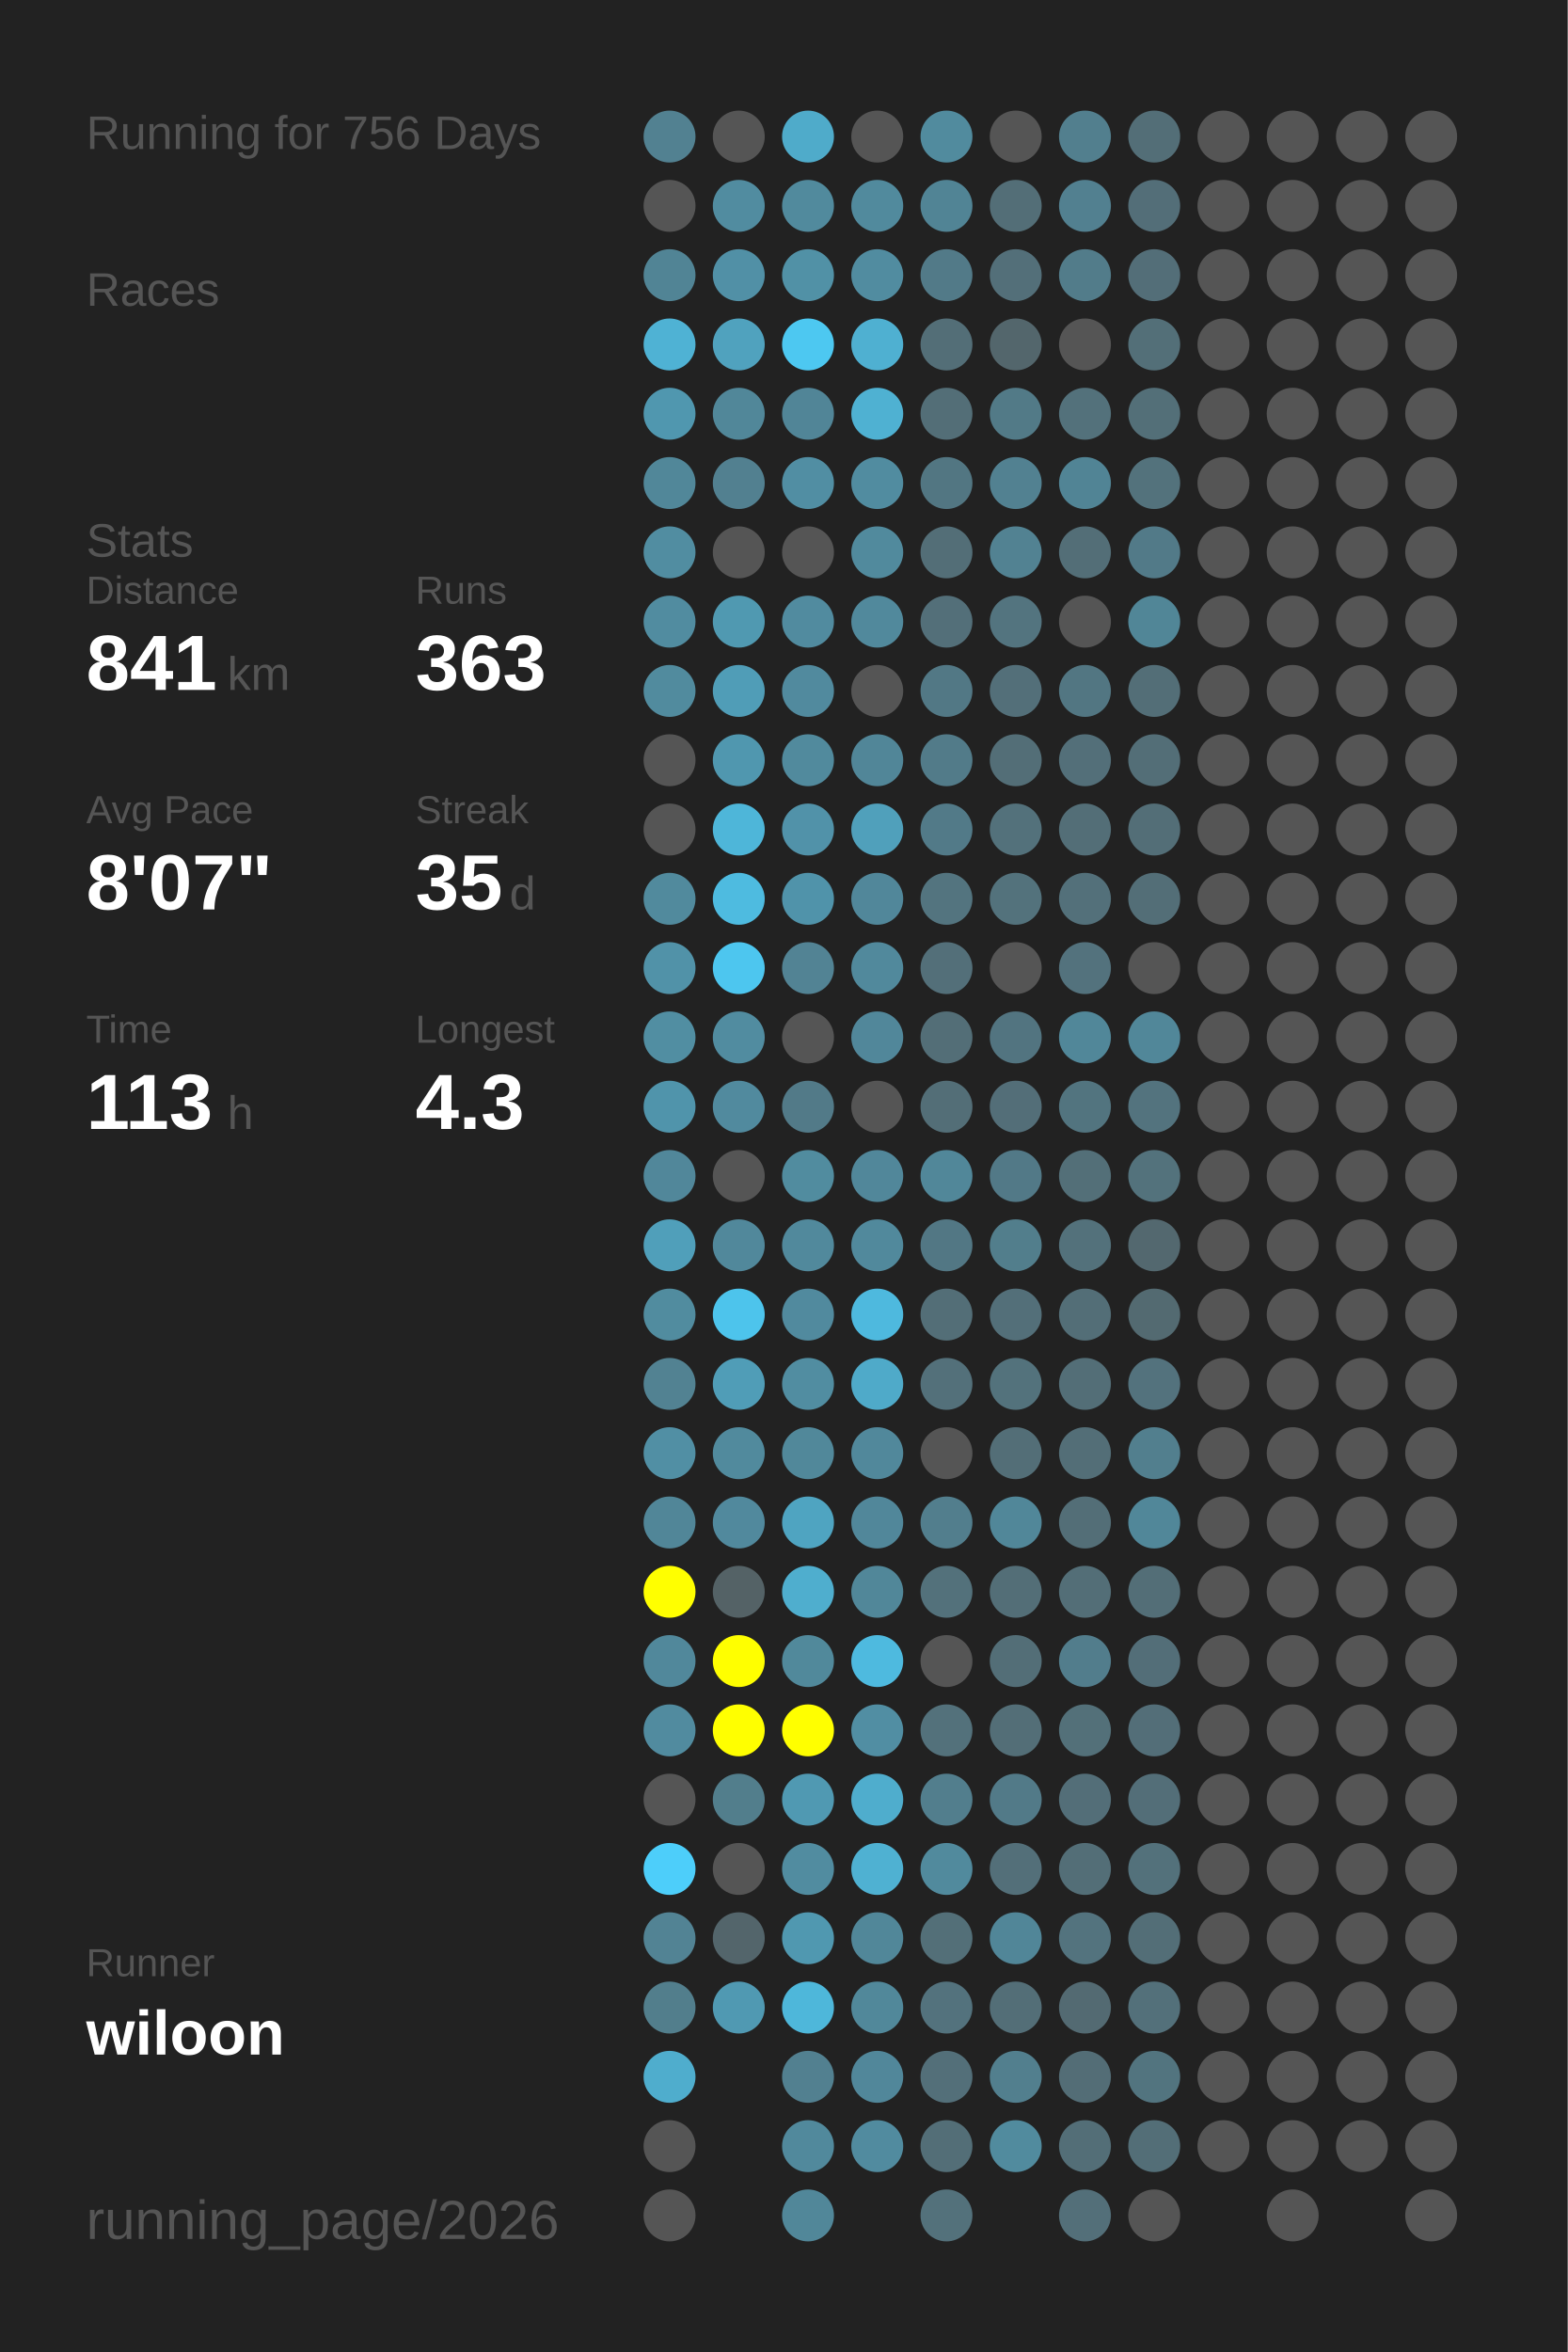
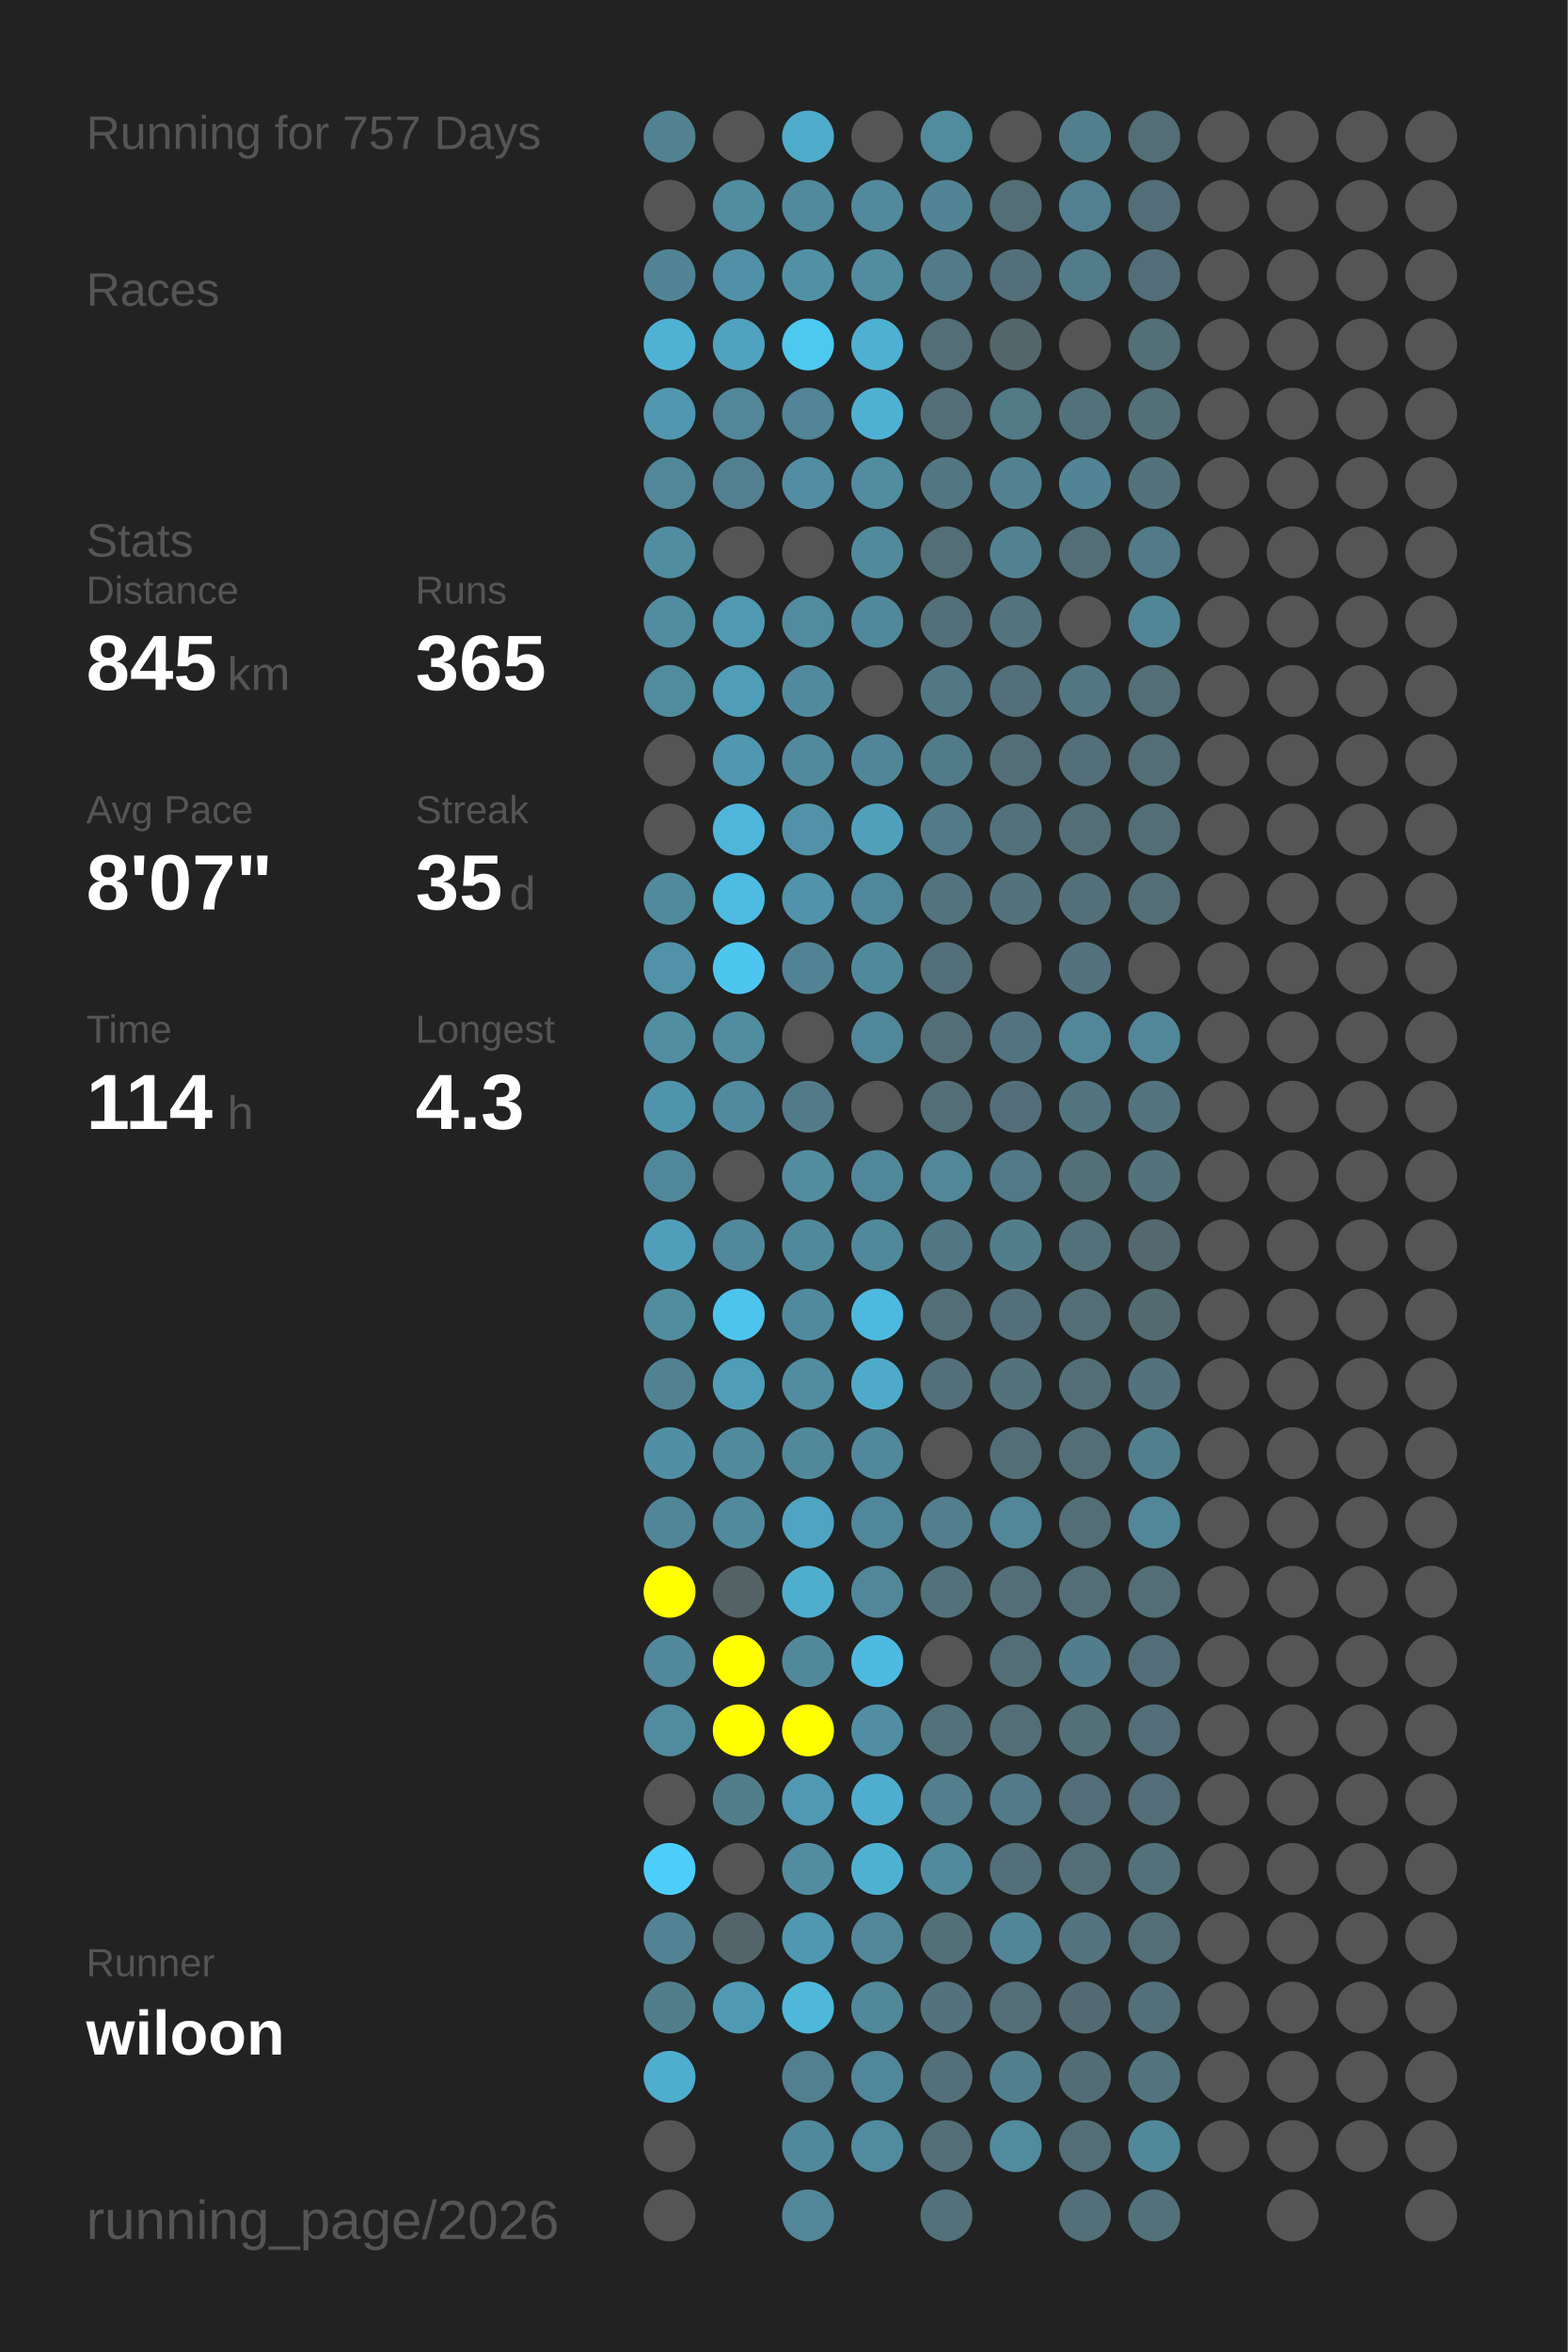
<svg xmlns="http://www.w3.org/2000/svg" baseProfile="full" height="300mm" version="1.1" viewBox="0,0,200,300" width="200mm">
  <defs />
  <rect fill="#222222" height="300" width="200" x="0" y="0" />
-   <text fill="#555555" style="font-size:6px; font-family:Arial;" x="11" y="19">Running for 756 Days</text>
+   <text fill="#555555" style="font-size:6px; font-family:Arial;" x="11" y="19">Running for 757 Days</text>
  <text fill="#555555" style="font-size:6px; font-family:Arial;" x="11" y="39">Races</text>
  <text fill="#555555" style="font-size:6px; font-family:Arial;" x="11" y="71">Stats</text>
  <text fill="#555555" style="font-size:5px; font-family:Arial;" x="11" y="77">Distance</text>
-   <text fill="#FFFFFF" style="font-size:10px; font-family:Arial; font-weight:bold;" x="11" y="88">841</text>
+   <text fill="#FFFFFF" style="font-size:10px; font-family:Arial; font-weight:bold;" x="11" y="88">845</text>
  <text fill="#555555" style="font-size:6px; font-family:Arial;" x="29" y="88">km</text>
  <text fill="#555555" style="font-size:5px; font-family:Arial;" x="53" y="77">Runs</text>
-   <text fill="#FFFFFF" style="font-size:10px; font-family:Arial; font-weight:bold;" x="53" y="88">363</text>
+   <text fill="#FFFFFF" style="font-size:10px; font-family:Arial; font-weight:bold;" x="53" y="88">365</text>
  <text fill="#555555" style="font-size:5px; font-family:Arial;" x="11" y="105">Avg Pace</text>
  <text fill="#FFFFFF" style="font-size:10px; font-family:Arial; font-weight:bold;" x="11" y="116">8'07"</text>
  <text fill="#555555" style="font-size:5px; font-family:Arial;" x="53" y="105">Streak</text>
  <text fill="#FFFFFF" style="font-size:10px; font-family:Arial; font-weight:bold;" x="53" y="116">35</text>
  <text fill="#555555" style="font-size:6px; font-family:Arial;" x="65" y="116">d</text>
  <text fill="#555555" style="font-size:5px; font-family:Arial;" x="11" y="133">Time</text>
-   <text fill="#FFFFFF" style="font-size:10px; font-family:Arial; font-weight:bold;" x="11" y="144">113</text>
+   <text fill="#FFFFFF" style="font-size:10px; font-family:Arial; font-weight:bold;" x="11" y="144">114</text>
  <text fill="#555555" style="font-size:6px; font-family:Arial;" x="29" y="144">h</text>
  <text fill="#555555" style="font-size:5px; font-family:Arial;" x="53" y="133">Longest</text>
  <text fill="#FFFFFF" style="font-size:10px; font-family:Arial; font-weight:bold;" x="53" y="144">4.3</text>
  <text fill="#555555" style="font-size:5px; font-family:Arial;" x="11" y="252.065">Runner</text>
  <text fill="#FFFFFF" style="font-size:8px; font-family:Arial; font-weight:bold;" x="11" y="262.065">wiloon</text>
  <text fill="#555555" style="font-size:7px; font-family:Arial;" x="11" y="285.581">running_page/2026</text>
  <circle cx="85.417" cy="17.419" fill="#528191" r="3.312" />
  <circle cx="85.417" cy="26.258" fill="#555555" r="3.312" />
  <circle cx="85.417" cy="35.097" fill="#518495" r="3.312" />
  <circle cx="85.417" cy="43.935" fill="#4fb2d4" r="3.312" />
  <circle cx="85.417" cy="52.774" fill="#5097af" r="3.312" />
  <circle cx="85.417" cy="61.613" fill="#518799" r="3.312" />
  <circle cx="85.417" cy="70.452" fill="#518da1" r="3.312" />
  <circle cx="85.417" cy="79.29" fill="#518ca0" r="3.312" />
  <circle cx="85.417" cy="88.129" fill="#518b9e" r="3.312" />
  <circle cx="85.417" cy="96.968" fill="#555555" r="3.312" />
  <circle cx="85.417" cy="105.806" fill="#555555" r="3.312" />
  <circle cx="85.417" cy="114.645" fill="#518a9d" r="3.312" />
  <circle cx="85.417" cy="123.484" fill="#5192a8" r="3.312" />
  <circle cx="85.417" cy="132.323" fill="#518ea2" r="3.312" />
  <circle cx="85.417" cy="141.161" fill="#5094ab" r="3.312" />
  <circle cx="85.417" cy="150" fill="#51879a" r="3.312" />
  <circle cx="85.417" cy="158.839" fill="#509fba" r="3.312" />
  <circle cx="85.417" cy="167.677" fill="#518c9f" r="3.312" />
  <circle cx="85.417" cy="176.516" fill="#528292" r="3.312" />
  <circle cx="85.417" cy="185.355" fill="#518fa4" r="3.312" />
  <circle cx="85.417" cy="194.194" fill="#518698" r="3.312" />
  <circle cx="85.417" cy="203.032" fill="#FFFF00" r="3.312" />
  <circle cx="85.417" cy="211.871" fill="#51889b" r="3.312" />
  <circle cx="85.417" cy="220.71" fill="#518b9f" r="3.312" />
  <circle cx="85.417" cy="229.548" fill="#555555" r="3.312" />
  <circle cx="85.417" cy="238.387" fill="#4dcefa" r="3.312" />
  <circle cx="85.417" cy="247.226" fill="#528394" r="3.312" />
  <circle cx="85.417" cy="256.065" fill="#527e8c" r="3.312" />
  <circle cx="85.417" cy="264.903" fill="#4fadcd" r="3.312" />
  <circle cx="85.417" cy="273.742" fill="#555555" r="3.312" />
  <circle cx="85.417" cy="282.581" fill="#555555" r="3.312" />
  <circle cx="94.25" cy="17.419" fill="#555555" r="3.312" />
  <circle cx="94.25" cy="26.258" fill="#518ca0" r="3.312" />
  <circle cx="94.25" cy="35.097" fill="#5190a6" r="3.312" />
  <circle cx="94.25" cy="43.935" fill="#50a2be" r="3.312" />
  <circle cx="94.25" cy="52.774" fill="#518799" r="3.312" />
  <circle cx="94.25" cy="61.613" fill="#528090" r="3.312" />
  <circle cx="94.25" cy="70.452" fill="#555555" r="3.312" />
  <circle cx="94.25" cy="79.29" fill="#5099b1" r="3.312" />
  <circle cx="94.25" cy="88.129" fill="#509db7" r="3.312" />
  <circle cx="94.25" cy="96.968" fill="#5097af" r="3.312" />
  <circle cx="94.25" cy="105.806" fill="#4eb6d9" r="3.312" />
  <circle cx="94.25" cy="114.645" fill="#4ebbe0" r="3.312" />
  <circle cx="94.25" cy="123.484" fill="#4dc6ef" r="3.312" />
  <circle cx="94.25" cy="132.323" fill="#518ca0" r="3.312" />
  <circle cx="94.25" cy="141.161" fill="#518a9e" r="3.312" />
  <circle cx="94.25" cy="150" fill="#555555" r="3.312" />
  <circle cx="94.25" cy="158.839" fill="#51889b" r="3.312" />
  <circle cx="94.25" cy="167.677" fill="#4dc4ec" r="3.312" />
  <circle cx="94.25" cy="176.516" fill="#509db7" r="3.312" />
  <circle cx="94.25" cy="185.355" fill="#518a9d" r="3.312" />
  <circle cx="94.25" cy="194.194" fill="#51899d" r="3.312" />
  <circle cx="94.25" cy="203.032" fill="#546266" r="3.312" />
  <circle cx="94.25" cy="211.871" fill="#FFFF00" r="3.312" />
  <circle cx="94.25" cy="220.71" fill="#FFFF00" r="3.312" />
  <circle cx="94.25" cy="229.548" fill="#527e8c" r="3.312" />
  <circle cx="94.25" cy="238.387" fill="#555555" r="3.312" />
  <circle cx="94.25" cy="247.226" fill="#53656b" r="3.312" />
  <circle cx="94.25" cy="256.065" fill="#5099b2" r="3.312" />
  <circle cx="103.083" cy="17.419" fill="#4fabca" r="3.312" />
  <circle cx="103.083" cy="26.258" fill="#518a9d" r="3.312" />
  <circle cx="103.083" cy="35.097" fill="#5191a6" r="3.312" />
  <circle cx="103.083" cy="43.935" fill="#4dc8f1" r="3.312" />
  <circle cx="103.083" cy="52.774" fill="#518597" r="3.312" />
  <circle cx="103.083" cy="61.613" fill="#518ea3" r="3.312" />
  <circle cx="103.083" cy="70.452" fill="#555555" r="3.312" />
  <circle cx="103.083" cy="79.29" fill="#518b9f" r="3.312" />
  <circle cx="103.083" cy="88.129" fill="#518a9e" r="3.312" />
  <circle cx="103.083" cy="96.968" fill="#518a9d" r="3.312" />
  <circle cx="103.083" cy="105.806" fill="#5192a9" r="3.312" />
  <circle cx="103.083" cy="114.645" fill="#5093aa" r="3.312" />
  <circle cx="103.083" cy="123.484" fill="#528394" r="3.312" />
  <circle cx="103.083" cy="132.323" fill="#555555" r="3.312" />
  <circle cx="103.083" cy="141.161" fill="#527a88" r="3.312" />
  <circle cx="103.083" cy="150" fill="#518c9f" r="3.312" />
  <circle cx="103.083" cy="158.839" fill="#51899c" r="3.312" />
  <circle cx="103.083" cy="167.677" fill="#518a9e" r="3.312" />
  <circle cx="103.083" cy="176.516" fill="#518da1" r="3.312" />
  <circle cx="103.083" cy="185.355" fill="#51889a" r="3.312" />
  <circle cx="103.083" cy="194.194" fill="#4fa4c1" r="3.312" />
  <circle cx="103.083" cy="203.032" fill="#4faece" r="3.312" />
  <circle cx="103.083" cy="211.871" fill="#51899b" r="3.312" />
  <circle cx="103.083" cy="220.71" fill="#FFFF00" r="3.312" />
  <circle cx="103.083" cy="229.548" fill="#5099b2" r="3.312" />
  <circle cx="103.083" cy="238.387" fill="#518ca0" r="3.312" />
  <circle cx="103.083" cy="247.226" fill="#5098b0" r="3.312" />
  <circle cx="103.083" cy="256.065" fill="#4eb7da" r="3.312" />
  <circle cx="103.083" cy="264.903" fill="#528090" r="3.312" />
  <circle cx="103.083" cy="273.742" fill="#51899c" r="3.312" />
  <circle cx="103.083" cy="282.581" fill="#518799" r="3.312" />
  <circle cx="111.917" cy="17.419" fill="#555555" r="3.312" />
  <circle cx="111.917" cy="26.258" fill="#518a9d" r="3.312" />
  <circle cx="111.917" cy="35.097" fill="#518ca0" r="3.312" />
  <circle cx="111.917" cy="43.935" fill="#4fb0d1" r="3.312" />
  <circle cx="111.917" cy="52.774" fill="#4fb1d2" r="3.312" />
  <circle cx="111.917" cy="61.613" fill="#518ca0" r="3.312" />
  <circle cx="111.917" cy="70.452" fill="#518a9d" r="3.312" />
  <circle cx="111.917" cy="79.29" fill="#51899c" r="3.312" />
  <circle cx="111.917" cy="88.129" fill="#555555" r="3.312" />
  <circle cx="111.917" cy="96.968" fill="#518698" r="3.312" />
  <circle cx="111.917" cy="105.806" fill="#50a0bb" r="3.312" />
  <circle cx="111.917" cy="114.645" fill="#51879a" r="3.312" />
  <circle cx="111.917" cy="123.484" fill="#51899c" r="3.312" />
  <circle cx="111.917" cy="132.323" fill="#51879a" r="3.312" />
  <circle cx="111.917" cy="141.161" fill="#555555" r="3.312" />
  <circle cx="111.917" cy="150" fill="#51879a" r="3.312" />
  <circle cx="111.917" cy="158.839" fill="#51899c" r="3.312" />
  <circle cx="111.917" cy="167.677" fill="#4eb9de" r="3.312" />
  <circle cx="111.917" cy="176.516" fill="#4faac9" r="3.312" />
  <circle cx="111.917" cy="185.355" fill="#51889b" r="3.312" />
  <circle cx="111.917" cy="194.194" fill="#51879a" r="3.312" />
  <circle cx="111.917" cy="203.032" fill="#518799" r="3.312" />
  <circle cx="111.917" cy="211.871" fill="#4ebadf" r="3.312" />
  <circle cx="111.917" cy="220.71" fill="#518ea3" r="3.312" />
  <circle cx="111.917" cy="229.548" fill="#4fadcd" r="3.312" />
  <circle cx="111.917" cy="238.387" fill="#4fb1d2" r="3.312" />
  <circle cx="111.917" cy="247.226" fill="#518799" r="3.312" />
  <circle cx="111.917" cy="256.065" fill="#51889a" r="3.312" />
  <circle cx="111.917" cy="264.903" fill="#51879a" r="3.312" />
  <circle cx="111.917" cy="273.742" fill="#518b9f" r="3.312" />
  <circle cx="120.75" cy="17.419" fill="#518b9e" r="3.312" />
  <circle cx="120.75" cy="26.258" fill="#518495" r="3.312" />
  <circle cx="120.75" cy="35.097" fill="#527a88" r="3.312" />
  <circle cx="120.75" cy="43.935" fill="#536e77" r="3.312" />
  <circle cx="120.75" cy="52.774" fill="#536e77" r="3.312" />
  <circle cx="120.75" cy="61.613" fill="#527682" r="3.312" />
  <circle cx="120.75" cy="70.452" fill="#536e77" r="3.312" />
  <circle cx="120.75" cy="79.29" fill="#536f79" r="3.312" />
  <circle cx="120.75" cy="88.129" fill="#527885" r="3.312" />
  <circle cx="120.75" cy="96.968" fill="#527b89" r="3.312" />
  <circle cx="120.75" cy="105.806" fill="#527a88" r="3.312" />
  <circle cx="120.75" cy="114.645" fill="#53747f" r="3.312" />
  <circle cx="120.75" cy="123.484" fill="#536f79" r="3.312" />
  <circle cx="120.75" cy="132.323" fill="#536e77" r="3.312" />
  <circle cx="120.75" cy="141.161" fill="#536e77" r="3.312" />
  <circle cx="120.75" cy="150" fill="#518799" r="3.312" />
  <circle cx="120.75" cy="158.839" fill="#527784" r="3.312" />
  <circle cx="120.75" cy="167.677" fill="#536e77" r="3.312" />
  <circle cx="120.75" cy="176.516" fill="#53707a" r="3.312" />
  <circle cx="120.75" cy="185.355" fill="#555555" r="3.312" />
  <circle cx="120.75" cy="194.194" fill="#527e8d" r="3.312" />
  <circle cx="120.75" cy="203.032" fill="#53717b" r="3.312" />
  <circle cx="120.75" cy="211.871" fill="#555555" r="3.312" />
  <circle cx="120.75" cy="220.71" fill="#53717b" r="3.312" />
  <circle cx="120.75" cy="229.548" fill="#527e8d" r="3.312" />
  <circle cx="120.75" cy="238.387" fill="#518a9d" r="3.312" />
  <circle cx="120.75" cy="247.226" fill="#536f78" r="3.312" />
  <circle cx="120.75" cy="256.065" fill="#53727d" r="3.312" />
  <circle cx="120.75" cy="264.903" fill="#536f79" r="3.312" />
  <circle cx="120.75" cy="273.742" fill="#536e77" r="3.312" />
  <circle cx="120.75" cy="282.581" fill="#53717b" r="3.312" />
  <circle cx="129.583" cy="17.419" fill="#555555" r="3.312" />
  <circle cx="129.583" cy="26.258" fill="#536e77" r="3.312" />
  <circle cx="129.583" cy="35.097" fill="#536f79" r="3.312" />
  <circle cx="129.583" cy="43.935" fill="#53666c" r="3.312" />
  <circle cx="129.583" cy="52.774" fill="#527a87" r="3.312" />
  <circle cx="129.583" cy="61.613" fill="#528191" r="3.312" />
  <circle cx="129.583" cy="70.452" fill="#528292" r="3.312" />
  <circle cx="129.583" cy="79.29" fill="#53747f" r="3.312" />
  <circle cx="129.583" cy="88.129" fill="#536f79" r="3.312" />
  <circle cx="129.583" cy="96.968" fill="#536e77" r="3.312" />
  <circle cx="129.583" cy="105.806" fill="#53717b" r="3.312" />
  <circle cx="129.583" cy="114.645" fill="#53727c" r="3.312" />
  <circle cx="129.583" cy="123.484" fill="#555555" r="3.312" />
  <circle cx="129.583" cy="132.323" fill="#527480" r="3.312" />
  <circle cx="129.583" cy="141.161" fill="#536e78" r="3.312" />
  <circle cx="129.583" cy="150" fill="#527987" r="3.312" />
  <circle cx="129.583" cy="158.839" fill="#527e8c" r="3.312" />
  <circle cx="129.583" cy="167.677" fill="#536f79" r="3.312" />
  <circle cx="129.583" cy="176.516" fill="#53727c" r="3.312" />
  <circle cx="129.583" cy="185.355" fill="#536e77" r="3.312" />
  <circle cx="129.583" cy="194.194" fill="#518799" r="3.312" />
  <circle cx="129.583" cy="203.032" fill="#536e77" r="3.312" />
  <circle cx="129.583" cy="211.871" fill="#536e77" r="3.312" />
  <circle cx="129.583" cy="220.71" fill="#536e77" r="3.312" />
  <circle cx="129.583" cy="229.548" fill="#527a88" r="3.312" />
  <circle cx="129.583" cy="238.387" fill="#536f79" r="3.312" />
  <circle cx="129.583" cy="247.226" fill="#518698" r="3.312" />
  <circle cx="129.583" cy="256.065" fill="#536e77" r="3.312" />
  <circle cx="129.583" cy="264.903" fill="#527f8e" r="3.312" />
  <circle cx="129.583" cy="273.742" fill="#518b9e" r="3.312" />
  <circle cx="138.417" cy="17.419" fill="#527f8e" r="3.312" />
  <circle cx="138.417" cy="26.258" fill="#528090" r="3.312" />
  <circle cx="138.417" cy="35.097" fill="#527c8a" r="3.312" />
  <circle cx="138.417" cy="43.935" fill="#555555" r="3.312" />
  <circle cx="138.417" cy="52.774" fill="#53717b" r="3.312" />
  <circle cx="138.417" cy="61.613" fill="#518495" r="3.312" />
  <circle cx="138.417" cy="70.452" fill="#536e77" r="3.312" />
  <circle cx="138.417" cy="79.29" fill="#555555" r="3.312" />
  <circle cx="138.417" cy="88.129" fill="#527682" r="3.312" />
  <circle cx="138.417" cy="96.968" fill="#536f79" r="3.312" />
  <circle cx="138.417" cy="105.806" fill="#536e77" r="3.312" />
  <circle cx="138.417" cy="114.645" fill="#53707a" r="3.312" />
  <circle cx="138.417" cy="123.484" fill="#53727d" r="3.312" />
  <circle cx="138.417" cy="132.323" fill="#518799" r="3.312" />
  <circle cx="138.417" cy="141.161" fill="#52747f" r="3.312" />
  <circle cx="138.417" cy="150" fill="#536f78" r="3.312" />
  <circle cx="138.417" cy="158.839" fill="#53717b" r="3.312" />
  <circle cx="138.417" cy="167.677" fill="#536e77" r="3.312" />
  <circle cx="138.417" cy="176.516" fill="#536e77" r="3.312" />
  <circle cx="138.417" cy="185.355" fill="#536e77" r="3.312" />
  <circle cx="138.417" cy="194.194" fill="#536e77" r="3.312" />
  <circle cx="138.417" cy="203.032" fill="#536e77" r="3.312" />
  <circle cx="138.417" cy="211.871" fill="#527d8c" r="3.312" />
  <circle cx="138.417" cy="220.71" fill="#537079" r="3.312" />
  <circle cx="138.417" cy="229.548" fill="#536e78" r="3.312" />
  <circle cx="138.417" cy="238.387" fill="#536e77" r="3.312" />
  <circle cx="138.417" cy="247.226" fill="#53737e" r="3.312" />
  <circle cx="138.417" cy="256.065" fill="#536a72" r="3.312" />
  <circle cx="138.417" cy="264.903" fill="#536d76" r="3.312" />
  <circle cx="138.417" cy="273.742" fill="#536e77" r="3.312" />
  <circle cx="138.417" cy="282.581" fill="#536f79" r="3.312" />
  <circle cx="147.25" cy="17.419" fill="#536e77" r="3.312" />
  <circle cx="147.25" cy="26.258" fill="#536e78" r="3.312" />
  <circle cx="147.25" cy="35.097" fill="#536e78" r="3.312" />
  <circle cx="147.25" cy="43.935" fill="#536f78" r="3.312" />
  <circle cx="147.25" cy="52.774" fill="#536f78" r="3.312" />
  <circle cx="147.25" cy="61.613" fill="#53727c" r="3.312" />
  <circle cx="147.25" cy="70.452" fill="#527a88" r="3.312" />
  <circle cx="147.25" cy="79.29" fill="#518697" r="3.312" />
  <circle cx="147.25" cy="88.129" fill="#536e77" r="3.312" />
  <circle cx="147.25" cy="96.968" fill="#536e77" r="3.312" />
  <circle cx="147.25" cy="105.806" fill="#536e77" r="3.312" />
  <circle cx="147.25" cy="114.645" fill="#536e77" r="3.312" />
  <circle cx="147.25" cy="123.484" fill="#555555" r="3.312" />
  <circle cx="147.25" cy="132.323" fill="#518799" r="3.312" />
  <circle cx="147.25" cy="141.161" fill="#53737e" r="3.312" />
  <circle cx="147.25" cy="150" fill="#53727c" r="3.312" />
  <circle cx="147.25" cy="158.839" fill="#53686f" r="3.312" />
  <circle cx="147.25" cy="167.677" fill="#536a71" r="3.312" />
  <circle cx="147.25" cy="176.516" fill="#53727d" r="3.312" />
  <circle cx="147.25" cy="185.355" fill="#527f8e" r="3.312" />
  <circle cx="147.25" cy="194.194" fill="#518799" r="3.312" />
  <circle cx="147.25" cy="203.032" fill="#536e77" r="3.312" />
  <circle cx="147.25" cy="211.871" fill="#536e78" r="3.312" />
  <circle cx="147.25" cy="220.71" fill="#536e78" r="3.312" />
  <circle cx="147.25" cy="229.548" fill="#536e78" r="3.312" />
  <circle cx="147.25" cy="238.387" fill="#53717b" r="3.312" />
  <circle cx="147.25" cy="247.226" fill="#536e77" r="3.312" />
  <circle cx="147.25" cy="256.065" fill="#53707a" r="3.312" />
  <circle cx="147.25" cy="264.903" fill="#52747f" r="3.312" />
-   <circle cx="147.25" cy="273.742" fill="#536e77" r="3.312" />
-   <circle cx="147.25" cy="282.581" fill="#555555" r="3.312" />
+   <circle cx="147.25" cy="273.742" fill="#51889a" r="3.312" />
+   <circle cx="147.25" cy="282.581" fill="#53717b" r="3.312" />
  <circle cx="156.083" cy="17.419" fill="#555555" r="3.312" />
  <circle cx="156.083" cy="26.258" fill="#555555" r="3.312" />
  <circle cx="156.083" cy="35.097" fill="#555555" r="3.312" />
  <circle cx="156.083" cy="43.935" fill="#555555" r="3.312" />
  <circle cx="156.083" cy="52.774" fill="#555555" r="3.312" />
  <circle cx="156.083" cy="61.613" fill="#555555" r="3.312" />
  <circle cx="156.083" cy="70.452" fill="#555555" r="3.312" />
  <circle cx="156.083" cy="79.29" fill="#555555" r="3.312" />
  <circle cx="156.083" cy="88.129" fill="#555555" r="3.312" />
  <circle cx="156.083" cy="96.968" fill="#555555" r="3.312" />
  <circle cx="156.083" cy="105.806" fill="#555555" r="3.312" />
  <circle cx="156.083" cy="114.645" fill="#555555" r="3.312" />
  <circle cx="156.083" cy="123.484" fill="#555555" r="3.312" />
  <circle cx="156.083" cy="132.323" fill="#555555" r="3.312" />
  <circle cx="156.083" cy="141.161" fill="#555555" r="3.312" />
  <circle cx="156.083" cy="150" fill="#555555" r="3.312" />
  <circle cx="156.083" cy="158.839" fill="#555555" r="3.312" />
  <circle cx="156.083" cy="167.677" fill="#555555" r="3.312" />
  <circle cx="156.083" cy="176.516" fill="#555555" r="3.312" />
  <circle cx="156.083" cy="185.355" fill="#555555" r="3.312" />
  <circle cx="156.083" cy="194.194" fill="#555555" r="3.312" />
  <circle cx="156.083" cy="203.032" fill="#555555" r="3.312" />
  <circle cx="156.083" cy="211.871" fill="#555555" r="3.312" />
  <circle cx="156.083" cy="220.71" fill="#555555" r="3.312" />
  <circle cx="156.083" cy="229.548" fill="#555555" r="3.312" />
  <circle cx="156.083" cy="238.387" fill="#555555" r="3.312" />
  <circle cx="156.083" cy="247.226" fill="#555555" r="3.312" />
  <circle cx="156.083" cy="256.065" fill="#555555" r="3.312" />
  <circle cx="156.083" cy="264.903" fill="#555555" r="3.312" />
  <circle cx="156.083" cy="273.742" fill="#555555" r="3.312" />
  <circle cx="164.917" cy="17.419" fill="#555555" r="3.312" />
  <circle cx="164.917" cy="26.258" fill="#555555" r="3.312" />
  <circle cx="164.917" cy="35.097" fill="#555555" r="3.312" />
  <circle cx="164.917" cy="43.935" fill="#555555" r="3.312" />
  <circle cx="164.917" cy="52.774" fill="#555555" r="3.312" />
  <circle cx="164.917" cy="61.613" fill="#555555" r="3.312" />
  <circle cx="164.917" cy="70.452" fill="#555555" r="3.312" />
  <circle cx="164.917" cy="79.29" fill="#555555" r="3.312" />
  <circle cx="164.917" cy="88.129" fill="#555555" r="3.312" />
  <circle cx="164.917" cy="96.968" fill="#555555" r="3.312" />
  <circle cx="164.917" cy="105.806" fill="#555555" r="3.312" />
  <circle cx="164.917" cy="114.645" fill="#555555" r="3.312" />
  <circle cx="164.917" cy="123.484" fill="#555555" r="3.312" />
  <circle cx="164.917" cy="132.323" fill="#555555" r="3.312" />
  <circle cx="164.917" cy="141.161" fill="#555555" r="3.312" />
  <circle cx="164.917" cy="150" fill="#555555" r="3.312" />
  <circle cx="164.917" cy="158.839" fill="#555555" r="3.312" />
  <circle cx="164.917" cy="167.677" fill="#555555" r="3.312" />
  <circle cx="164.917" cy="176.516" fill="#555555" r="3.312" />
  <circle cx="164.917" cy="185.355" fill="#555555" r="3.312" />
  <circle cx="164.917" cy="194.194" fill="#555555" r="3.312" />
  <circle cx="164.917" cy="203.032" fill="#555555" r="3.312" />
  <circle cx="164.917" cy="211.871" fill="#555555" r="3.312" />
  <circle cx="164.917" cy="220.71" fill="#555555" r="3.312" />
  <circle cx="164.917" cy="229.548" fill="#555555" r="3.312" />
  <circle cx="164.917" cy="238.387" fill="#555555" r="3.312" />
  <circle cx="164.917" cy="247.226" fill="#555555" r="3.312" />
  <circle cx="164.917" cy="256.065" fill="#555555" r="3.312" />
  <circle cx="164.917" cy="264.903" fill="#555555" r="3.312" />
  <circle cx="164.917" cy="273.742" fill="#555555" r="3.312" />
  <circle cx="164.917" cy="282.581" fill="#555555" r="3.312" />
  <circle cx="173.75" cy="17.419" fill="#555555" r="3.312" />
  <circle cx="173.75" cy="26.258" fill="#555555" r="3.312" />
  <circle cx="173.75" cy="35.097" fill="#555555" r="3.312" />
  <circle cx="173.75" cy="43.935" fill="#555555" r="3.312" />
  <circle cx="173.75" cy="52.774" fill="#555555" r="3.312" />
  <circle cx="173.75" cy="61.613" fill="#555555" r="3.312" />
  <circle cx="173.75" cy="70.452" fill="#555555" r="3.312" />
  <circle cx="173.75" cy="79.29" fill="#555555" r="3.312" />
  <circle cx="173.75" cy="88.129" fill="#555555" r="3.312" />
  <circle cx="173.75" cy="96.968" fill="#555555" r="3.312" />
  <circle cx="173.75" cy="105.806" fill="#555555" r="3.312" />
  <circle cx="173.75" cy="114.645" fill="#555555" r="3.312" />
  <circle cx="173.75" cy="123.484" fill="#555555" r="3.312" />
  <circle cx="173.75" cy="132.323" fill="#555555" r="3.312" />
  <circle cx="173.75" cy="141.161" fill="#555555" r="3.312" />
  <circle cx="173.75" cy="150" fill="#555555" r="3.312" />
  <circle cx="173.75" cy="158.839" fill="#555555" r="3.312" />
  <circle cx="173.75" cy="167.677" fill="#555555" r="3.312" />
  <circle cx="173.75" cy="176.516" fill="#555555" r="3.312" />
  <circle cx="173.75" cy="185.355" fill="#555555" r="3.312" />
  <circle cx="173.75" cy="194.194" fill="#555555" r="3.312" />
  <circle cx="173.75" cy="203.032" fill="#555555" r="3.312" />
  <circle cx="173.75" cy="211.871" fill="#555555" r="3.312" />
  <circle cx="173.75" cy="220.71" fill="#555555" r="3.312" />
  <circle cx="173.75" cy="229.548" fill="#555555" r="3.312" />
  <circle cx="173.75" cy="238.387" fill="#555555" r="3.312" />
  <circle cx="173.75" cy="247.226" fill="#555555" r="3.312" />
  <circle cx="173.75" cy="256.065" fill="#555555" r="3.312" />
  <circle cx="173.75" cy="264.903" fill="#555555" r="3.312" />
  <circle cx="173.75" cy="273.742" fill="#555555" r="3.312" />
  <circle cx="182.583" cy="17.419" fill="#555555" r="3.312" />
  <circle cx="182.583" cy="26.258" fill="#555555" r="3.312" />
  <circle cx="182.583" cy="35.097" fill="#555555" r="3.312" />
  <circle cx="182.583" cy="43.935" fill="#555555" r="3.312" />
  <circle cx="182.583" cy="52.774" fill="#555555" r="3.312" />
  <circle cx="182.583" cy="61.613" fill="#555555" r="3.312" />
  <circle cx="182.583" cy="70.452" fill="#555555" r="3.312" />
  <circle cx="182.583" cy="79.29" fill="#555555" r="3.312" />
  <circle cx="182.583" cy="88.129" fill="#555555" r="3.312" />
  <circle cx="182.583" cy="96.968" fill="#555555" r="3.312" />
  <circle cx="182.583" cy="105.806" fill="#555555" r="3.312" />
  <circle cx="182.583" cy="114.645" fill="#555555" r="3.312" />
  <circle cx="182.583" cy="123.484" fill="#555555" r="3.312" />
  <circle cx="182.583" cy="132.323" fill="#555555" r="3.312" />
  <circle cx="182.583" cy="141.161" fill="#555555" r="3.312" />
  <circle cx="182.583" cy="150" fill="#555555" r="3.312" />
  <circle cx="182.583" cy="158.839" fill="#555555" r="3.312" />
  <circle cx="182.583" cy="167.677" fill="#555555" r="3.312" />
  <circle cx="182.583" cy="176.516" fill="#555555" r="3.312" />
  <circle cx="182.583" cy="185.355" fill="#555555" r="3.312" />
  <circle cx="182.583" cy="194.194" fill="#555555" r="3.312" />
  <circle cx="182.583" cy="203.032" fill="#555555" r="3.312" />
  <circle cx="182.583" cy="211.871" fill="#555555" r="3.312" />
  <circle cx="182.583" cy="220.71" fill="#555555" r="3.312" />
  <circle cx="182.583" cy="229.548" fill="#555555" r="3.312" />
  <circle cx="182.583" cy="238.387" fill="#555555" r="3.312" />
  <circle cx="182.583" cy="247.226" fill="#555555" r="3.312" />
  <circle cx="182.583" cy="256.065" fill="#555555" r="3.312" />
  <circle cx="182.583" cy="264.903" fill="#555555" r="3.312" />
  <circle cx="182.583" cy="273.742" fill="#555555" r="3.312" />
  <circle cx="182.583" cy="282.581" fill="#555555" r="3.312" />
</svg>
